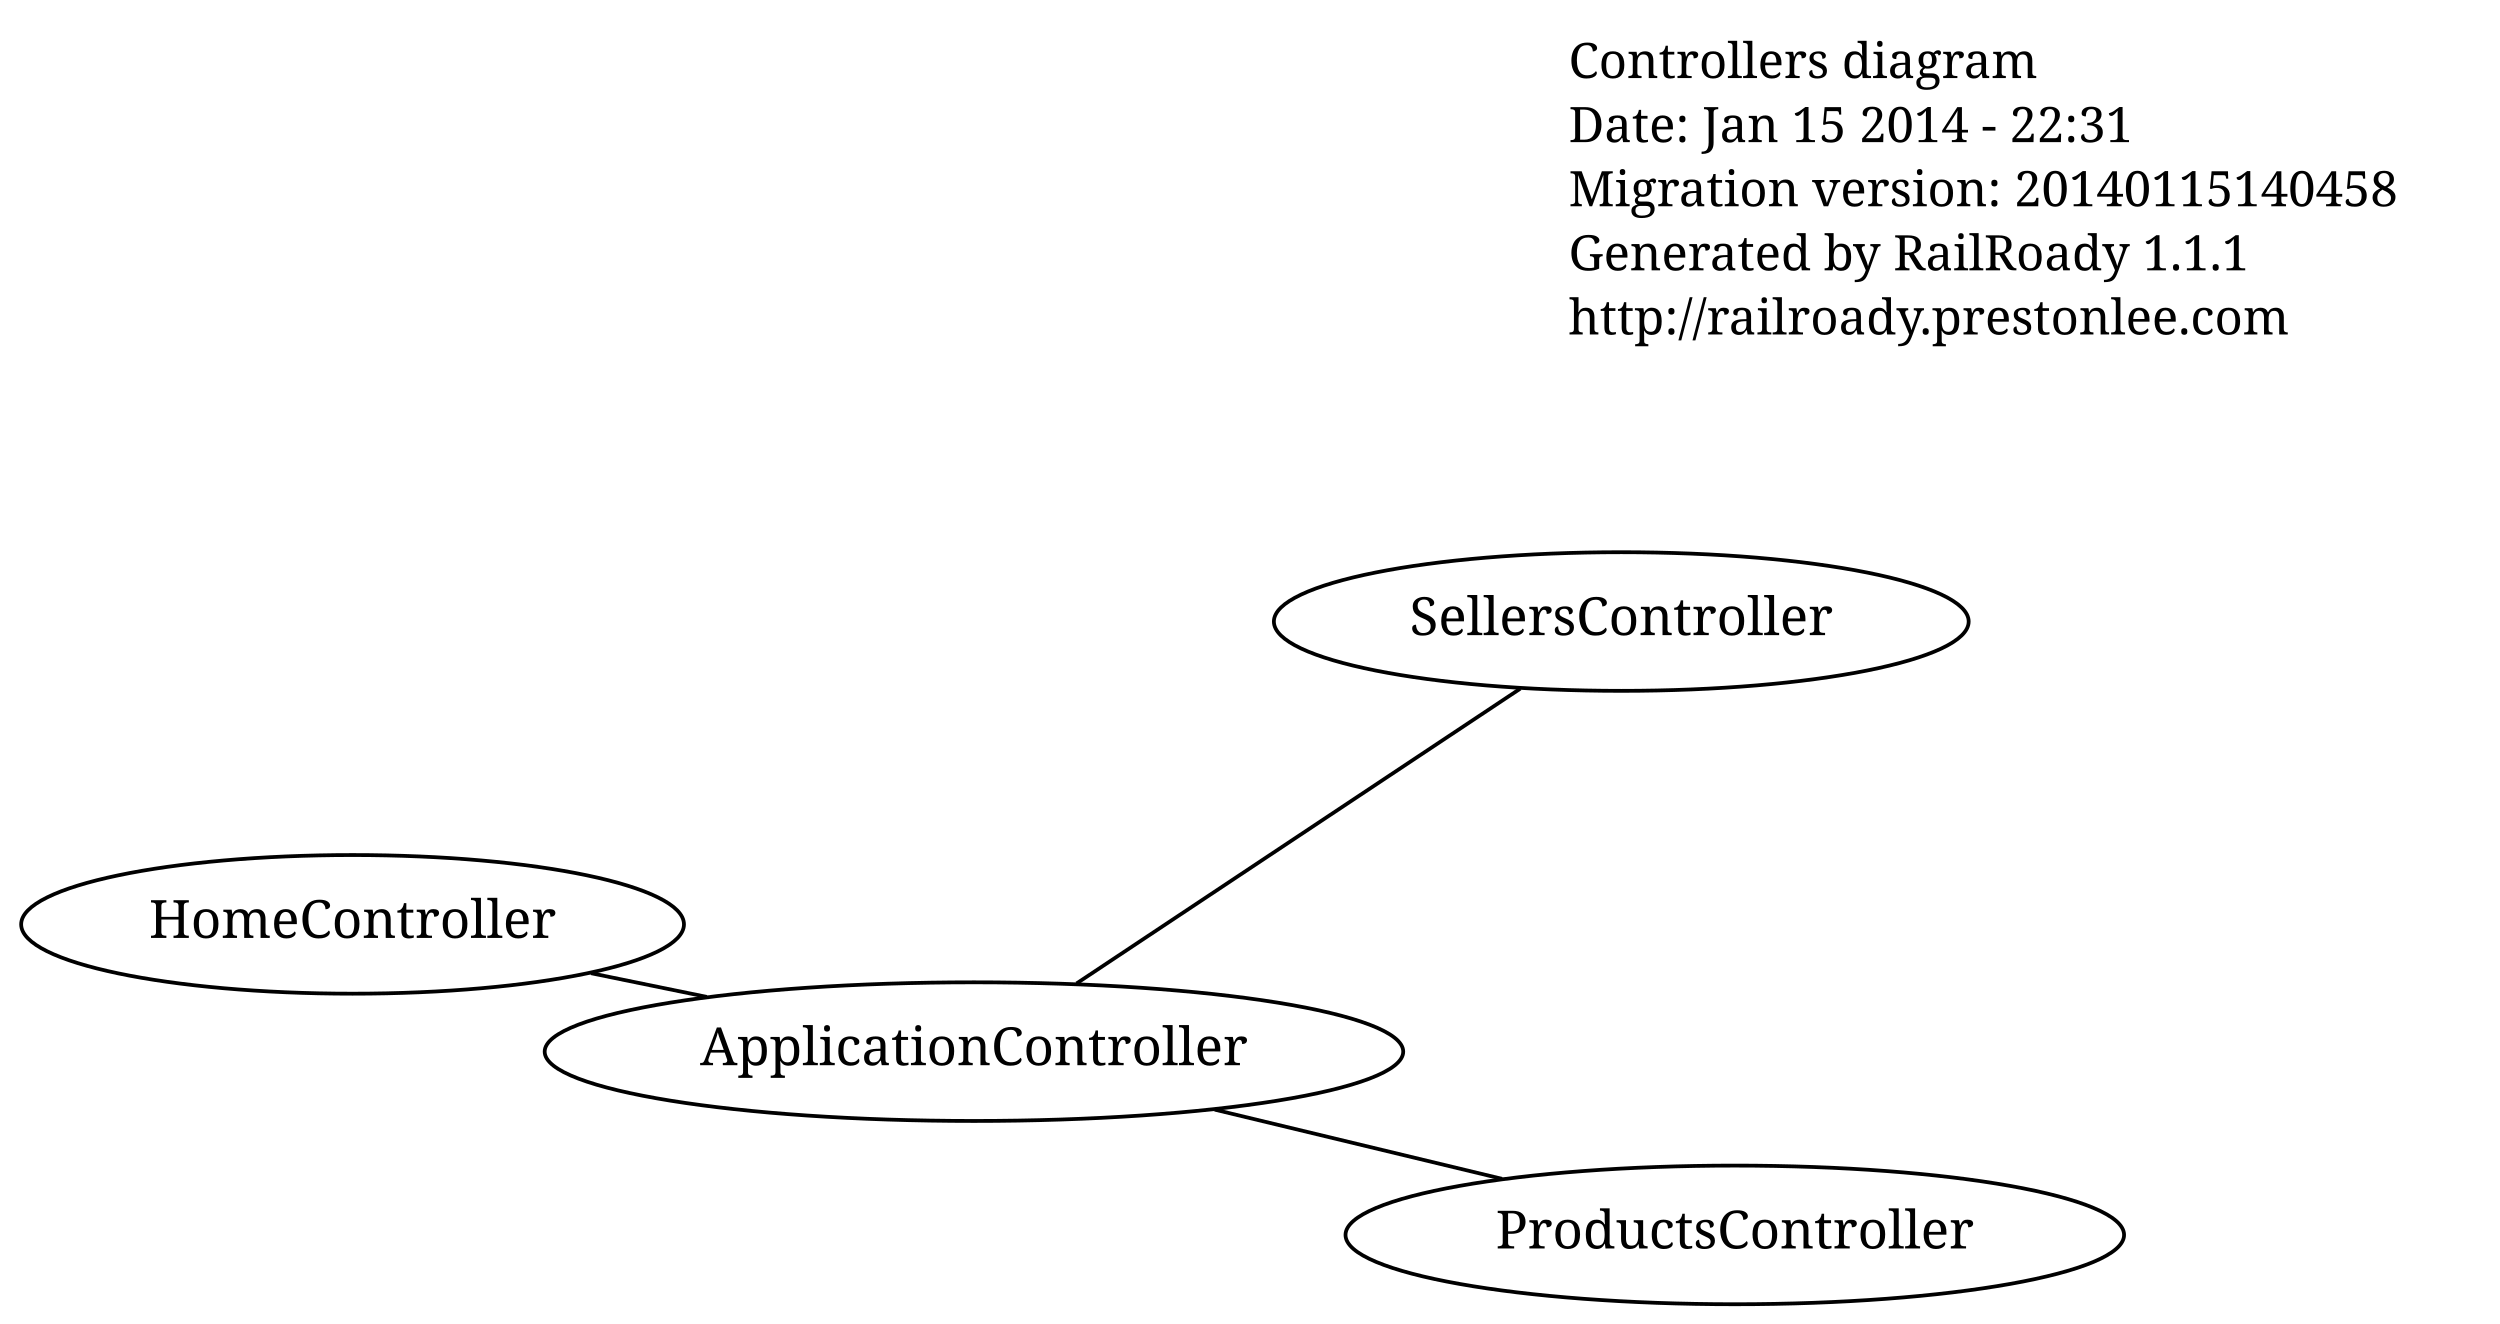
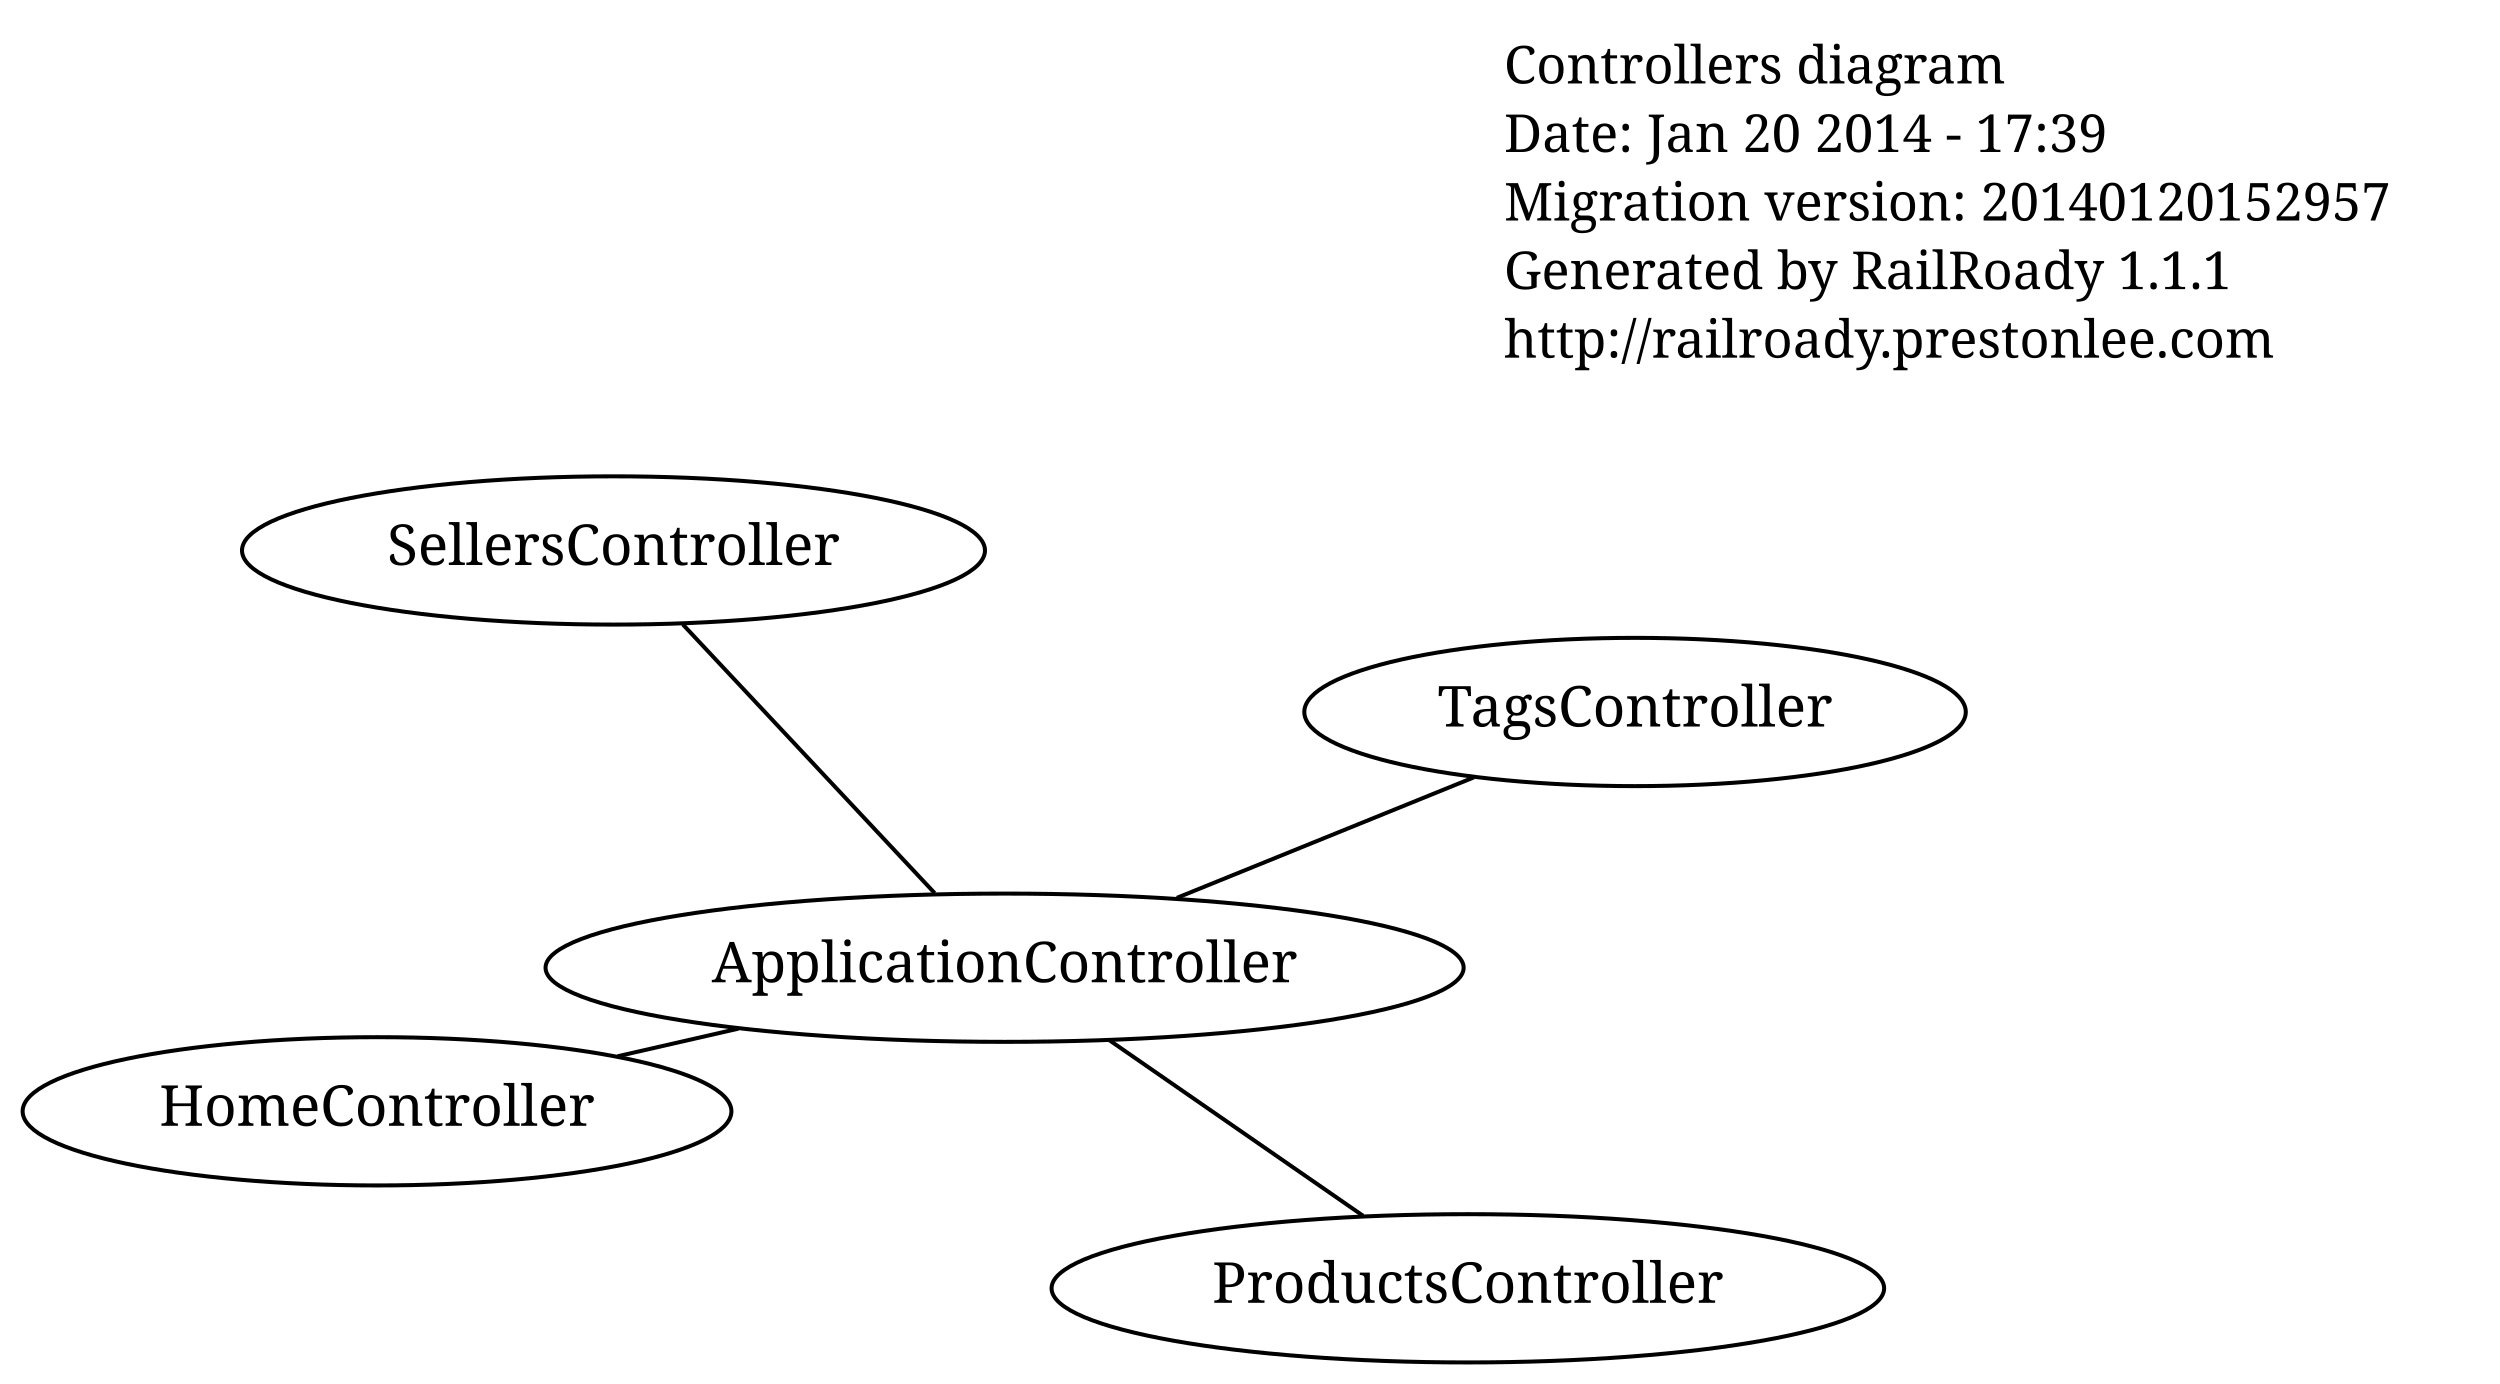
- <svg xmlns="http://www.w3.org/2000/svg" width="663pt" height="351pt" viewBox="0.00 0.00 663.00 351.00">
-   <g id="graph1" class="graph" transform="scale(1 1) rotate(0) translate(4 347)">
-     <polygon fill="white" stroke="white" points="-4,5 -4,-347 660,-347 660,5 -4,5" />
+ <svg xmlns="http://www.w3.org/2000/svg" width="620pt" height="343pt" viewBox="0.00 0.00 620.00 343.00">
+   <g id="graph1" class="graph" transform="scale(1 1) rotate(0) translate(4 339)">
+     <polygon fill="white" stroke="white" points="-4,5 -4,-339 617,-339 617,5 -4,5" />
    <g id="node1" class="node">
-       <text text-anchor="start" x="412" y="-326.3" font-family="Times Roman,serif" font-size="13.00">Controllers diagram</text>
-       <text text-anchor="start" x="412" y="-309.3" font-family="Times Roman,serif" font-size="13.00">Date: Jan 15 2014 - 22:31</text>
-       <text text-anchor="start" x="412" y="-292.3" font-family="Times Roman,serif" font-size="13.00">Migration version: 20140115140458</text>
-       <text text-anchor="start" x="412" y="-275.3" font-family="Times Roman,serif" font-size="13.00">Generated by RailRoady 1.1.1</text>
-       <text text-anchor="start" x="412" y="-258.3" font-family="Times Roman,serif" font-size="13.00">http://railroady.prestonlee.com</text>
+       <text text-anchor="start" x="369" y="-318.3" font-family="Times Roman,serif" font-size="13.00">Controllers diagram</text>
+       <text text-anchor="start" x="369" y="-301.3" font-family="Times Roman,serif" font-size="13.00">Date: Jan 20 2014 - 17:39</text>
+       <text text-anchor="start" x="369" y="-284.3" font-family="Times Roman,serif" font-size="13.00">Migration version: 20140120152957</text>
+       <text text-anchor="start" x="369" y="-267.3" font-family="Times Roman,serif" font-size="13.00">Generated by RailRoady 1.1.1</text>
+       <text text-anchor="start" x="369" y="-250.3" font-family="Times Roman,serif" font-size="13.00">http://railroady.prestonlee.com</text>
    </g>
    <g id="node2" class="node">
-       <ellipse fill="none" stroke="black" cx="89.5" cy="-101.86" rx="87.889" ry="18.385" />
-       <text text-anchor="middle" x="89.5" y="-98.26" font-family="Times Roman,serif" font-size="14.00">HomeController</text>
+       <ellipse fill="none" stroke="black" cx="89.5" cy="-63.395" rx="87.889" ry="18.385" />
+       <text text-anchor="middle" x="89.5" y="-59.795" font-family="Times Roman,serif" font-size="14.00">HomeController</text>
    </g>
    <g id="node3" class="node">
-       <ellipse fill="none" stroke="black" cx="254.292" cy="-68.106" rx="113.844" ry="18.385" />
-       <text text-anchor="middle" x="254.292" y="-64.505" font-family="Times Roman,serif" font-size="14.00">ApplicationController</text>
+       <ellipse fill="none" stroke="black" cx="245.14" cy="-99.005" rx="113.844" ry="18.385" />
+       <text text-anchor="middle" x="245.14" y="-95.406" font-family="Times Roman,serif" font-size="14.00">ApplicationController</text>
    </g>
    <g id="edge2" class="edge">
-       <path fill="none" stroke="black" d="M183.449,-82.617C173.242,-84.707 162.795,-86.847 152.749,-88.905" />
+       <path fill="none" stroke="black" d="M179.134,-83.903C169.192,-81.629 158.987,-79.294 149.188,-77.052" />
    </g>
    <g id="node4" class="node">
-       <ellipse fill="none" stroke="black" cx="456.068" cy="-19.5" rx="103.238" ry="18.385" />
-       <text text-anchor="middle" x="456.068" y="-15.9" font-family="Times Roman,serif" font-size="14.00">ProductsController</text>
+       <ellipse fill="none" stroke="black" cx="360.027" cy="-19.5" rx="103.238" ry="18.385" />
+       <text text-anchor="middle" x="360.027" y="-15.9" font-family="Times Roman,serif" font-size="14.00">ProductsController</text>
    </g>
    <g id="edge4" class="edge">
-       <path fill="none" stroke="black" d="M318.135,-52.726C342.496,-46.858 370.204,-40.184 394.363,-34.364" />
+       <path fill="none" stroke="black" d="M271.209,-80.965C290.011,-67.953 315.282,-50.465 334.06,-37.47" />
    </g>
    <g id="node5" class="node">
-       <ellipse fill="none" stroke="black" cx="425.963" cy="-182.17" rx="92.13" ry="18.385" />
-       <text text-anchor="middle" x="425.963" y="-178.57" font-family="Times Roman,serif" font-size="14.00">SellersController</text>
+       <ellipse fill="none" stroke="black" cx="148.146" cy="-202.487" rx="92.13" ry="18.385" />
+       <text text-anchor="middle" x="148.146" y="-198.887" font-family="Times Roman,serif" font-size="14.00">SellersController</text>
    </g>
    <g id="edge6" class="edge">
-       <path fill="none" stroke="black" d="M281.494,-86.179C313.733,-107.601 367.112,-143.067 399.171,-164.369" />
+       <path fill="none" stroke="black" d="M227.799,-117.506C210.145,-136.342 182.937,-165.369 165.337,-184.147" />
+     </g>
+     <g id="node6" class="node">
+       <ellipse fill="none" stroke="black" cx="401.491" cy="-162.426" rx="82.024" ry="18.385" />
+       <text text-anchor="middle" x="401.491" y="-158.826" font-family="Times Roman,serif" font-size="14.00">TagsController</text>
+     </g>
+     <g id="edge8" class="edge">
+       <path fill="none" stroke="black" d="M287.863,-116.335C310.829,-125.651 338.973,-137.067 361.505,-146.207" />
    </g>
  </g>
</svg>
